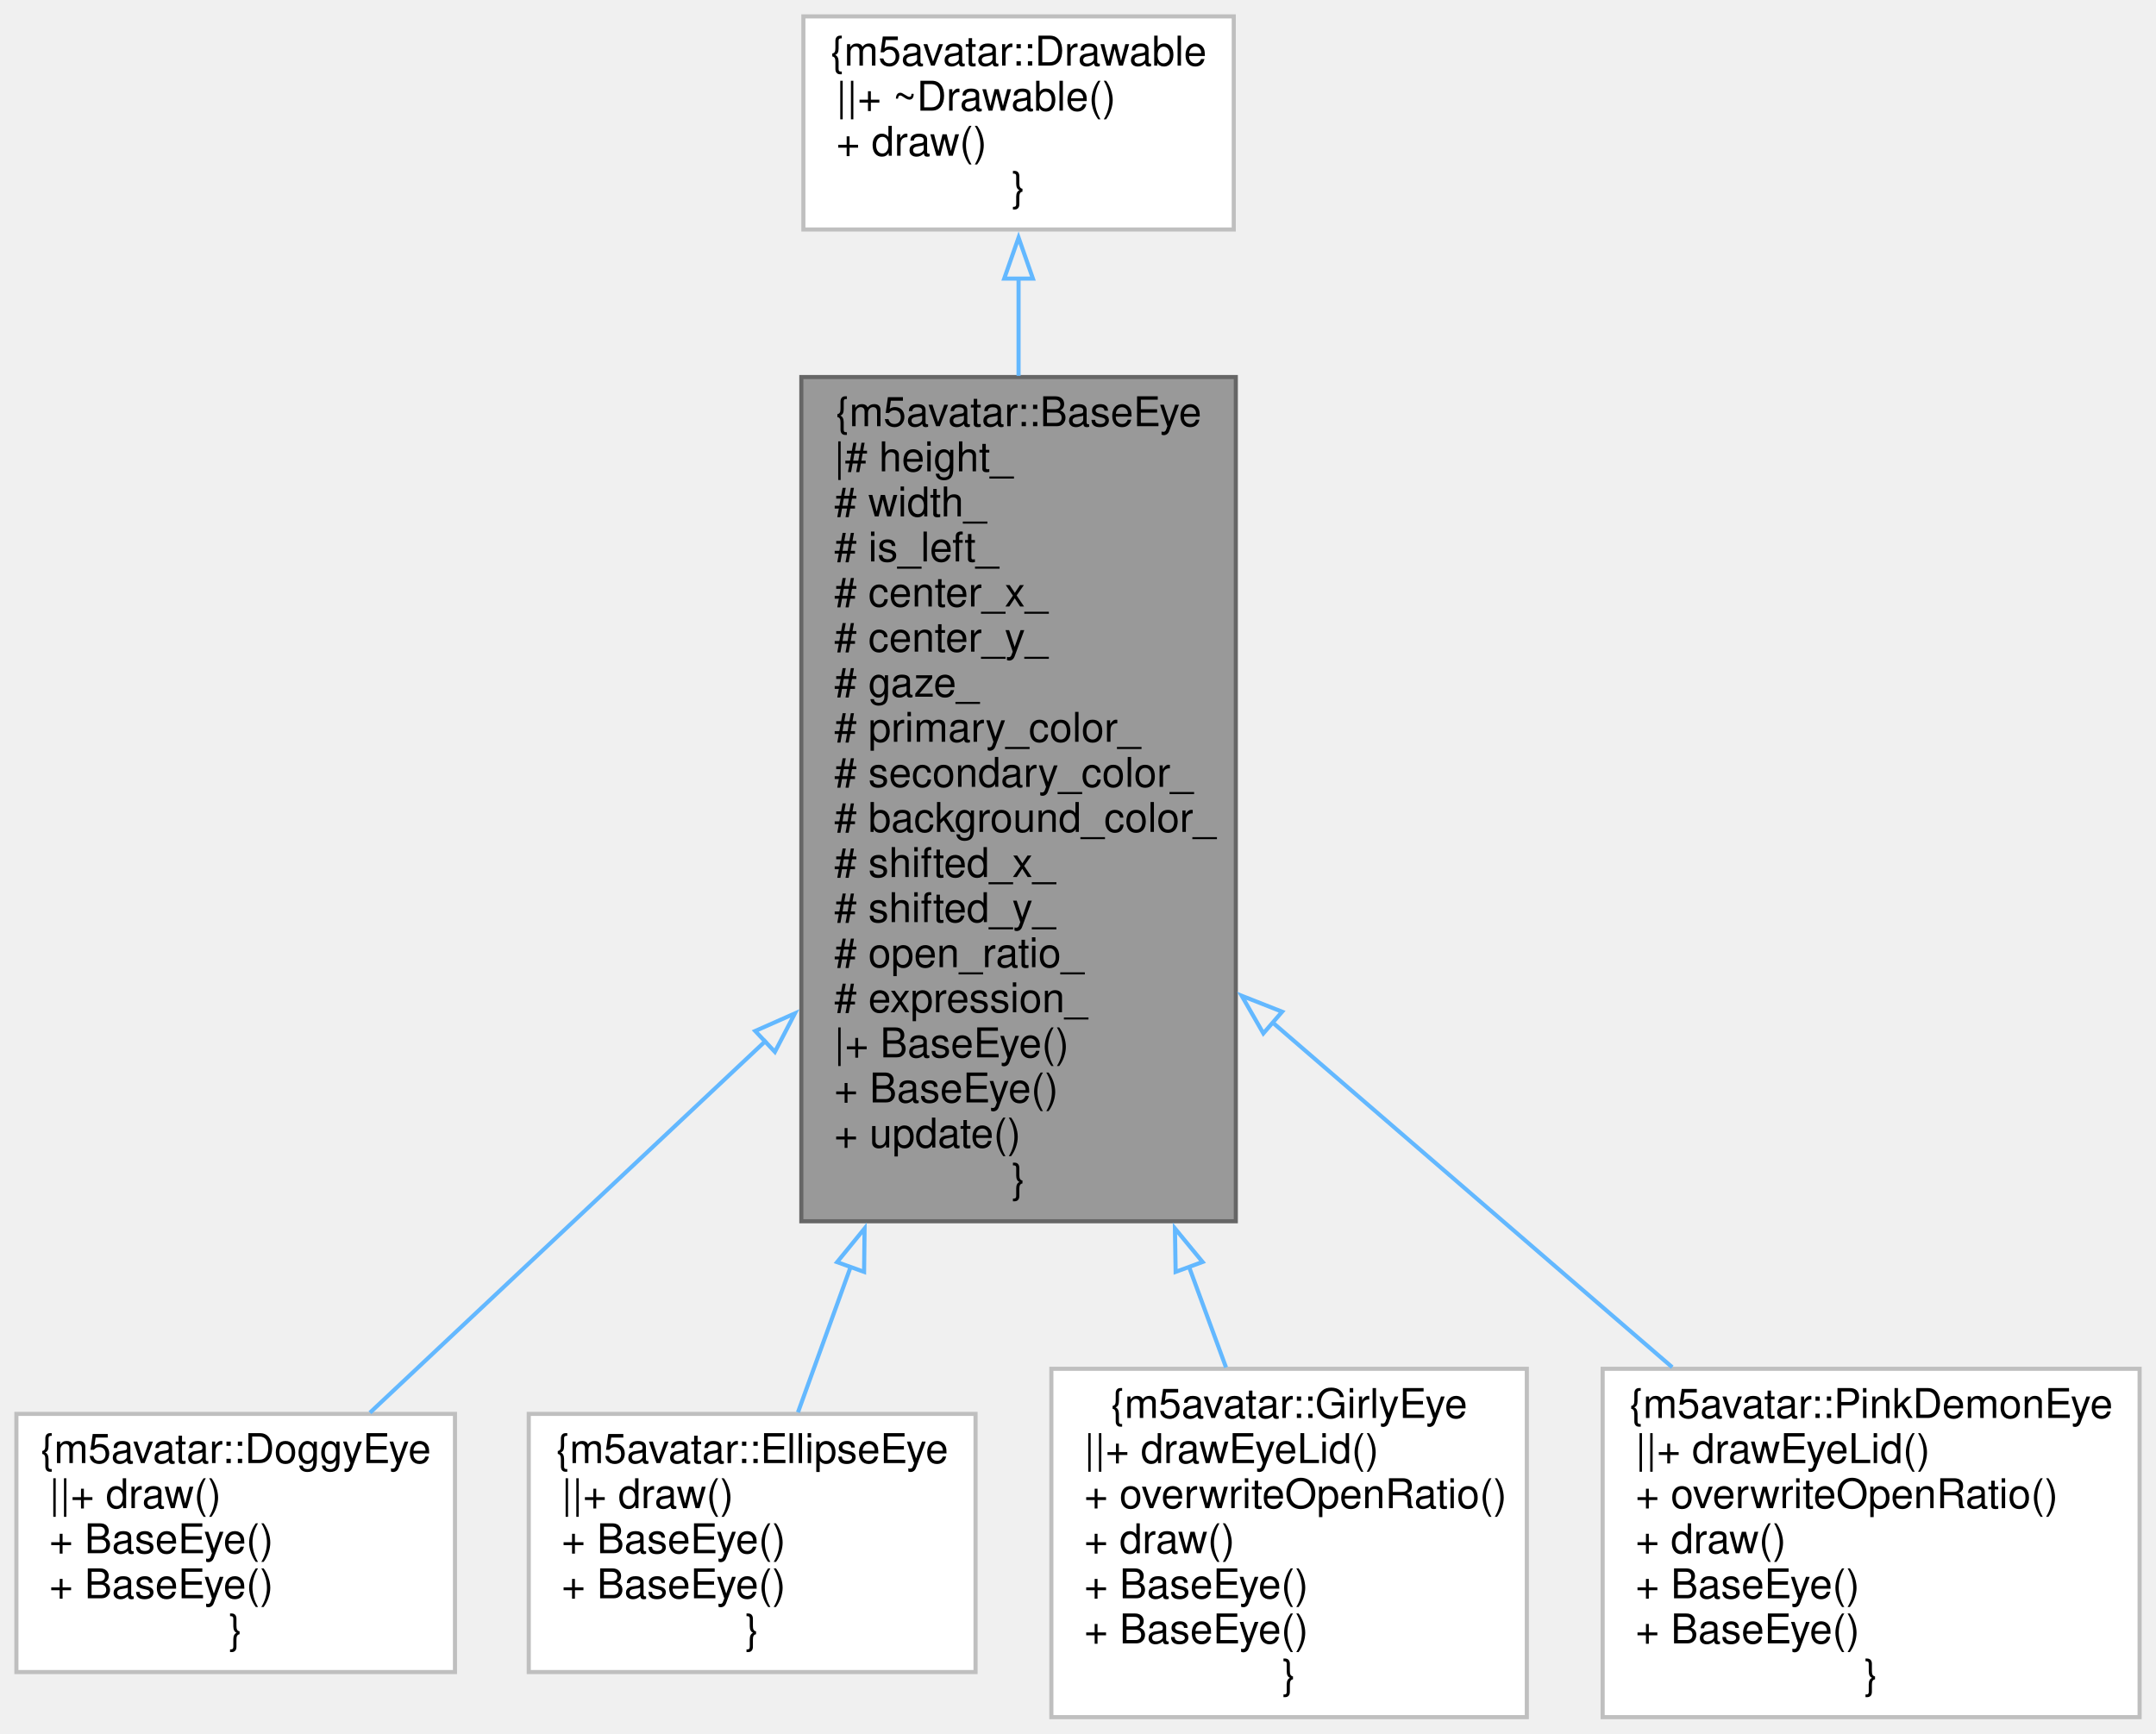
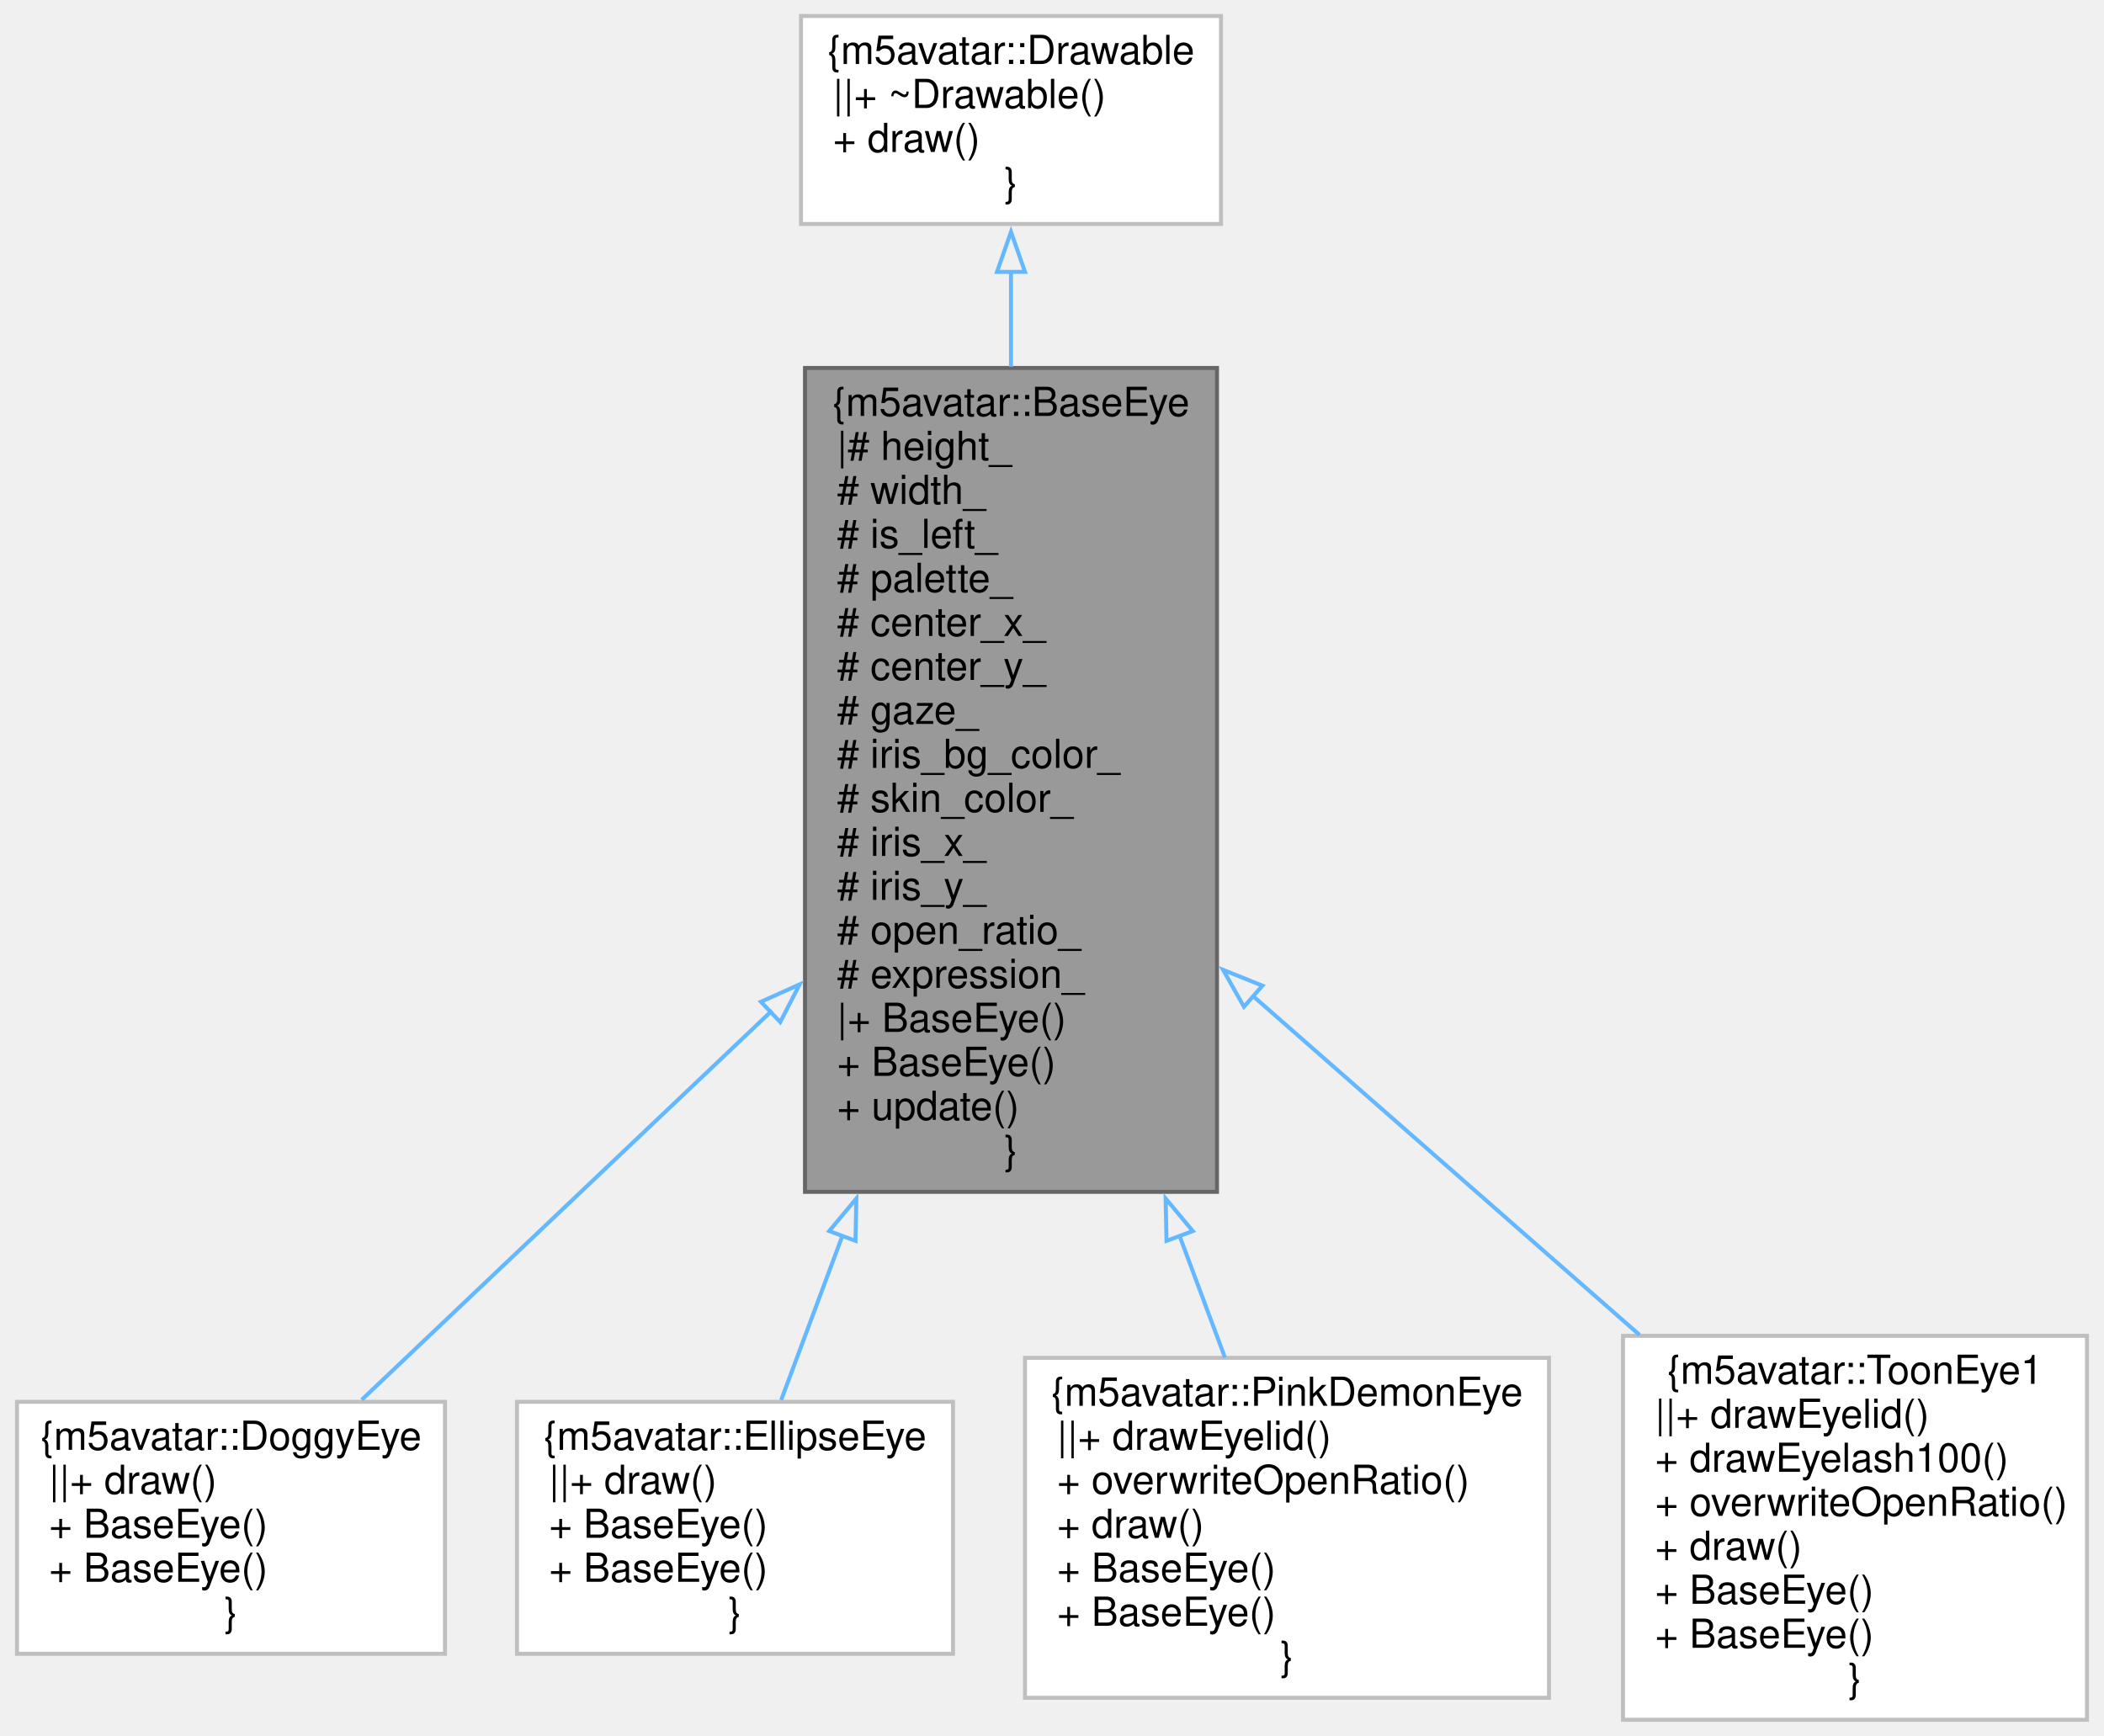
- <svg xmlns="http://www.w3.org/2000/svg" xmlns:xlink="http://www.w3.org/1999/xlink" width="526pt" height="423pt" viewBox="0.00 0.00 526.00 423.00">
-   <g id="graph0" class="graph" transform="scale(1 1) rotate(0) translate(4 419)">
+ <svg xmlns="http://www.w3.org/2000/svg" xmlns:xlink="http://www.w3.org/1999/xlink" width="526pt" height="434pt" viewBox="0.00 0.00 525.50 434.00">
+   <g id="graph0" class="graph" transform="scale(1 1) rotate(0) translate(4 430)">
    <g id="node1" class="node">
      <g id="a_node1">
        <a xlink:title=" ">
-           <polygon fill="#999999" stroke="#666666" points="297.5,-327 191.5,-327 191.5,-121 297.5,-121 297.5,-327" />
-           <text text-anchor="middle" x="244.5" y="-315" font-family="Helvetica,sans-Serif" font-size="10.00">{m5avatar::BaseEye</text>
-           <text text-anchor="start" x="199.5" y="-304" font-family="Helvetica,sans-Serif" font-size="10.00">|# height_</text>
-           <text text-anchor="start" x="199.5" y="-293" font-family="Helvetica,sans-Serif" font-size="10.00"># width_</text>
-           <text text-anchor="start" x="199.5" y="-282" font-family="Helvetica,sans-Serif" font-size="10.00"># is_left_</text>
-           <text text-anchor="start" x="199.5" y="-271" font-family="Helvetica,sans-Serif" font-size="10.00"># center_x_</text>
-           <text text-anchor="start" x="199.5" y="-260" font-family="Helvetica,sans-Serif" font-size="10.00"># center_y_</text>
-           <text text-anchor="start" x="199.5" y="-249" font-family="Helvetica,sans-Serif" font-size="10.00"># gaze_</text>
-           <text text-anchor="start" x="199.5" y="-238" font-family="Helvetica,sans-Serif" font-size="10.00"># primary_color_</text>
-           <text text-anchor="start" x="199.5" y="-227" font-family="Helvetica,sans-Serif" font-size="10.00"># secondary_color_</text>
-           <text text-anchor="start" x="199.5" y="-216" font-family="Helvetica,sans-Serif" font-size="10.00"># background_color_</text>
-           <text text-anchor="start" x="199.5" y="-205" font-family="Helvetica,sans-Serif" font-size="10.00"># shifted_x_</text>
-           <text text-anchor="start" x="199.5" y="-194" font-family="Helvetica,sans-Serif" font-size="10.00"># shifted_y_</text>
-           <text text-anchor="start" x="199.5" y="-183" font-family="Helvetica,sans-Serif" font-size="10.00"># open_ratio_</text>
-           <text text-anchor="start" x="199.5" y="-172" font-family="Helvetica,sans-Serif" font-size="10.00"># expression_</text>
-           <text text-anchor="start" x="199.5" y="-161" font-family="Helvetica,sans-Serif" font-size="10.00">|+ BaseEye()</text>
-           <text text-anchor="start" x="199.5" y="-150" font-family="Helvetica,sans-Serif" font-size="10.00">+ BaseEye()</text>
-           <text text-anchor="start" x="199.5" y="-139" font-family="Helvetica,sans-Serif" font-size="10.00">+ update()</text>
-           <text text-anchor="middle" x="244.5" y="-128" font-family="Helvetica,sans-Serif" font-size="10.00">}</text>
+           <polygon fill="#999999" stroke="#666666" points="300,-338 197,-338 197,-132 300,-132 300,-338" />
+           <text text-anchor="middle" x="248.5" y="-326" font-family="Helvetica,sans-Serif" font-size="10.00">{m5avatar::BaseEye</text>
+           <text text-anchor="start" x="205" y="-315" font-family="Helvetica,sans-Serif" font-size="10.00">|# height_</text>
+           <text text-anchor="start" x="205" y="-304" font-family="Helvetica,sans-Serif" font-size="10.00"># width_</text>
+           <text text-anchor="start" x="205" y="-293" font-family="Helvetica,sans-Serif" font-size="10.00"># is_left_</text>
+           <text text-anchor="start" x="205" y="-282" font-family="Helvetica,sans-Serif" font-size="10.00"># palette_</text>
+           <text text-anchor="start" x="205" y="-271" font-family="Helvetica,sans-Serif" font-size="10.00"># center_x_</text>
+           <text text-anchor="start" x="205" y="-260" font-family="Helvetica,sans-Serif" font-size="10.00"># center_y_</text>
+           <text text-anchor="start" x="205" y="-249" font-family="Helvetica,sans-Serif" font-size="10.00"># gaze_</text>
+           <text text-anchor="start" x="205" y="-238" font-family="Helvetica,sans-Serif" font-size="10.00"># iris_bg_color_</text>
+           <text text-anchor="start" x="205" y="-227" font-family="Helvetica,sans-Serif" font-size="10.00"># skin_color_</text>
+           <text text-anchor="start" x="205" y="-216" font-family="Helvetica,sans-Serif" font-size="10.00"># iris_x_</text>
+           <text text-anchor="start" x="205" y="-205" font-family="Helvetica,sans-Serif" font-size="10.00"># iris_y_</text>
+           <text text-anchor="start" x="205" y="-194" font-family="Helvetica,sans-Serif" font-size="10.00"># open_ratio_</text>
+           <text text-anchor="start" x="205" y="-183" font-family="Helvetica,sans-Serif" font-size="10.00"># expression_</text>
+           <text text-anchor="start" x="205" y="-172" font-family="Helvetica,sans-Serif" font-size="10.00">|+ BaseEye()</text>
+           <text text-anchor="start" x="205" y="-161" font-family="Helvetica,sans-Serif" font-size="10.00">+ BaseEye()</text>
+           <text text-anchor="start" x="205" y="-150" font-family="Helvetica,sans-Serif" font-size="10.00">+ update()</text>
+           <text text-anchor="middle" x="248.5" y="-139" font-family="Helvetica,sans-Serif" font-size="10.00">}</text>
        </a>
      </g>
    </g>
    <g id="node3" class="node">
      <g id="a_node3">
        <a xlink:href="classm5avatar_1_1_doggy_eye.html" target="_top" xlink:title=" ">
-           <polygon fill="white" stroke="#bfbfbf" points="107,-74 0,-74 0,-11 107,-11 107,-74" />
-           <text text-anchor="middle" x="53.5" y="-62" font-family="Helvetica,sans-Serif" font-size="10.00">{m5avatar::DoggyEye</text>
-           <text text-anchor="start" x="8" y="-51" font-family="Helvetica,sans-Serif" font-size="10.00">||+ draw()</text>
-           <text text-anchor="start" x="8" y="-40" font-family="Helvetica,sans-Serif" font-size="10.00">+ BaseEye()</text>
-           <text text-anchor="start" x="8" y="-29" font-family="Helvetica,sans-Serif" font-size="10.00">+ BaseEye()</text>
-           <text text-anchor="middle" x="53.5" y="-18" font-family="Helvetica,sans-Serif" font-size="10.00">}</text>
+           <polygon fill="white" stroke="#bfbfbf" points="107,-79.5 0,-79.5 0,-16.5 107,-16.5 107,-79.5" />
+           <text text-anchor="middle" x="53.5" y="-67.5" font-family="Helvetica,sans-Serif" font-size="10.00">{m5avatar::DoggyEye</text>
+           <text text-anchor="start" x="8" y="-56.5" font-family="Helvetica,sans-Serif" font-size="10.00">||+ draw()</text>
+           <text text-anchor="start" x="8" y="-45.5" font-family="Helvetica,sans-Serif" font-size="10.00">+ BaseEye()</text>
+           <text text-anchor="start" x="8" y="-34.5" font-family="Helvetica,sans-Serif" font-size="10.00">+ BaseEye()</text>
+           <text text-anchor="middle" x="53.5" y="-23.5" font-family="Helvetica,sans-Serif" font-size="10.00">}</text>
        </a>
      </g>
    </g>
    <g id="edge2" class="edge">
-       <path fill="none" stroke="#63b8ff" d="M183,-165.21C150.85,-134.98 112.77,-99.2 86.26,-74.29" />
-       <polygon fill="none" stroke="#63b8ff" points="180.25,-167.43 189.94,-171.72 185.05,-162.33 180.25,-167.43" />
+       <path fill="none" stroke="#63b8ff" d="M188.78,-177.35C155.02,-145.32 114.11,-106.5 86.18,-80" />
+       <polygon fill="none" stroke="#63b8ff" points="185.99,-179.52 195.66,-183.87 190.81,-174.45 185.99,-179.52" />
    </g>
    <g id="node4" class="node">
      <g id="a_node4">
        <a xlink:href="classm5avatar_1_1_ellipse_eye.html" target="_top" xlink:title=" ">
-           <polygon fill="white" stroke="#bfbfbf" points="234,-74 125,-74 125,-11 234,-11 234,-74" />
-           <text text-anchor="middle" x="179.5" y="-62" font-family="Helvetica,sans-Serif" font-size="10.00">{m5avatar::EllipseEye</text>
-           <text text-anchor="start" x="133" y="-51" font-family="Helvetica,sans-Serif" font-size="10.00">||+ draw()</text>
-           <text text-anchor="start" x="133" y="-40" font-family="Helvetica,sans-Serif" font-size="10.00">+ BaseEye()</text>
-           <text text-anchor="start" x="133" y="-29" font-family="Helvetica,sans-Serif" font-size="10.00">+ BaseEye()</text>
-           <text text-anchor="middle" x="179.5" y="-18" font-family="Helvetica,sans-Serif" font-size="10.00">}</text>
+           <polygon fill="white" stroke="#bfbfbf" points="234,-79.5 125,-79.5 125,-16.5 234,-16.5 234,-79.5" />
+           <text text-anchor="middle" x="179.5" y="-67.5" font-family="Helvetica,sans-Serif" font-size="10.00">{m5avatar::EllipseEye</text>
+           <text text-anchor="start" x="133" y="-56.5" font-family="Helvetica,sans-Serif" font-size="10.00">||+ draw()</text>
+           <text text-anchor="start" x="133" y="-45.5" font-family="Helvetica,sans-Serif" font-size="10.00">+ BaseEye()</text>
+           <text text-anchor="start" x="133" y="-34.5" font-family="Helvetica,sans-Serif" font-size="10.00">+ BaseEye()</text>
+           <text text-anchor="middle" x="179.5" y="-23.5" font-family="Helvetica,sans-Serif" font-size="10.00">}</text>
        </a>
      </g>
    </g>
    <g id="edge3" class="edge">
-       <path fill="none" stroke="#63b8ff" d="M203.62,-110.11C198.91,-97.1 194.45,-84.79 190.68,-74.37" />
-       <polygon fill="none" stroke="#63b8ff" points="200.23,-111.03 206.93,-119.24 206.81,-108.65 200.23,-111.03" />
+       <path fill="none" stroke="#63b8ff" d="M206.43,-121.22C200.81,-106.13 195.46,-91.8 191.04,-79.94" />
+       <polygon fill="none" stroke="#63b8ff" points="203.06,-122.2 209.84,-130.34 209.62,-119.75 203.06,-122.2" />
    </g>
    <g id="node5" class="node">
      <g id="a_node5">
-         <a xlink:href="classm5avatar_1_1_girly_eye.html" target="_top" xlink:title=" ">
-           <polygon fill="white" stroke="#bfbfbf" points="368.5,-85 252.5,-85 252.5,0 368.5,0 368.5,-85" />
-           <text text-anchor="middle" x="310.5" y="-73" font-family="Helvetica,sans-Serif" font-size="10.00">{m5avatar::GirlyEye</text>
-           <text text-anchor="start" x="260.5" y="-62" font-family="Helvetica,sans-Serif" font-size="10.00">||+ drawEyeLid()</text>
-           <text text-anchor="start" x="260.5" y="-51" font-family="Helvetica,sans-Serif" font-size="10.00">+ overwriteOpenRatio()</text>
-           <text text-anchor="start" x="260.5" y="-40" font-family="Helvetica,sans-Serif" font-size="10.00">+ draw()</text>
-           <text text-anchor="start" x="260.5" y="-29" font-family="Helvetica,sans-Serif" font-size="10.00">+ BaseEye()</text>
-           <text text-anchor="start" x="260.5" y="-18" font-family="Helvetica,sans-Serif" font-size="10.00">+ BaseEye()</text>
-           <text text-anchor="middle" x="310.5" y="-7" font-family="Helvetica,sans-Serif" font-size="10.00">}</text>
+         <a xlink:href="classm5avatar_1_1_pink_demon_eye.html" target="_top" xlink:title=" ">
+           <polygon fill="white" stroke="#bfbfbf" points="383,-90.5 252,-90.5 252,-5.5 383,-5.5 383,-90.5" />
+           <text text-anchor="middle" x="317.5" y="-78.5" font-family="Helvetica,sans-Serif" font-size="10.00">{m5avatar::PinkDemonEye</text>
+           <text text-anchor="start" x="260" y="-67.5" font-family="Helvetica,sans-Serif" font-size="10.00">||+ drawEyelid()</text>
+           <text text-anchor="start" x="260" y="-56.5" font-family="Helvetica,sans-Serif" font-size="10.00">+ overwriteOpenRatio()</text>
+           <text text-anchor="start" x="260" y="-45.5" font-family="Helvetica,sans-Serif" font-size="10.00">+ draw()</text>
+           <text text-anchor="start" x="260" y="-34.5" font-family="Helvetica,sans-Serif" font-size="10.00">+ BaseEye()</text>
+           <text text-anchor="start" x="260" y="-23.5" font-family="Helvetica,sans-Serif" font-size="10.00">+ BaseEye()</text>
+           <text text-anchor="middle" x="317.5" y="-12.5" font-family="Helvetica,sans-Serif" font-size="10.00">}</text>
        </a>
      </g>
    </g>
    <g id="edge4" class="edge">
-       <path fill="none" stroke="#63b8ff" d="M286.05,-109.98C289.23,-101.33 292.3,-92.99 295.12,-85.32" />
-       <polygon fill="none" stroke="#63b8ff" points="282.82,-108.65 282.65,-119.25 289.39,-111.07 282.82,-108.65" />
+       <path fill="none" stroke="#63b8ff" d="M290.54,-121.27C294.59,-110.44 298.48,-99.99 301.99,-90.57" />
+       <polygon fill="none" stroke="#63b8ff" points="287.38,-119.75 287.16,-130.34 293.94,-122.2 287.38,-119.75" />
    </g>
    <g id="node6" class="node">
      <g id="a_node6">
-         <a xlink:href="classm5avatar_1_1_pink_demon_eye.html" target="_top" xlink:title=" ">
-           <polygon fill="white" stroke="#bfbfbf" points="518,-85 387,-85 387,0 518,0 518,-85" />
-           <text text-anchor="middle" x="452.5" y="-73" font-family="Helvetica,sans-Serif" font-size="10.00">{m5avatar::PinkDemonEye</text>
-           <text text-anchor="start" x="395" y="-62" font-family="Helvetica,sans-Serif" font-size="10.00">||+ drawEyeLid()</text>
-           <text text-anchor="start" x="395" y="-51" font-family="Helvetica,sans-Serif" font-size="10.00">+ overwriteOpenRatio()</text>
-           <text text-anchor="start" x="395" y="-40" font-family="Helvetica,sans-Serif" font-size="10.00">+ draw()</text>
-           <text text-anchor="start" x="395" y="-29" font-family="Helvetica,sans-Serif" font-size="10.00">+ BaseEye()</text>
-           <text text-anchor="start" x="395" y="-18" font-family="Helvetica,sans-Serif" font-size="10.00">+ BaseEye()</text>
-           <text text-anchor="middle" x="452.5" y="-7" font-family="Helvetica,sans-Serif" font-size="10.00">}</text>
+         <a xlink:href="classm5avatar_1_1_toon_eye1.html" target="_top" xlink:title=" ">
+           <polygon fill="white" stroke="#bfbfbf" points="517.5,-96 401.5,-96 401.5,0 517.5,0 517.5,-96" />
+           <text text-anchor="middle" x="459.5" y="-84" font-family="Helvetica,sans-Serif" font-size="10.00">{m5avatar::ToonEye1</text>
+           <text text-anchor="start" x="409.5" y="-73" font-family="Helvetica,sans-Serif" font-size="10.00">||+ drawEyelid()</text>
+           <text text-anchor="start" x="409.5" y="-62" font-family="Helvetica,sans-Serif" font-size="10.00">+ drawEyelash100()</text>
+           <text text-anchor="start" x="409.5" y="-51" font-family="Helvetica,sans-Serif" font-size="10.00">+ overwriteOpenRatio()</text>
+           <text text-anchor="start" x="409.5" y="-40" font-family="Helvetica,sans-Serif" font-size="10.00">+ draw()</text>
+           <text text-anchor="start" x="409.5" y="-29" font-family="Helvetica,sans-Serif" font-size="10.00">+ BaseEye()</text>
+           <text text-anchor="start" x="409.5" y="-18" font-family="Helvetica,sans-Serif" font-size="10.00">+ BaseEye()</text>
+           <text text-anchor="middle" x="459.5" y="-7" font-family="Helvetica,sans-Serif" font-size="10.00">}</text>
        </a>
      </g>
    </g>
    <g id="edge5" class="edge">
-       <path fill="none" stroke="#63b8ff" d="M306.42,-169.56C337.62,-142.64 374.88,-110.48 403.97,-85.38" />
-       <polygon fill="none" stroke="#63b8ff" points="304.22,-166.84 298.94,-176.02 308.8,-172.13 304.22,-166.84" />
+       <path fill="none" stroke="#63b8ff" d="M308.82,-181.12C339.33,-154.37 376.05,-122.17 405.61,-96.25" />
+       <polygon fill="none" stroke="#63b8ff" points="306.74,-178.28 301.52,-187.51 311.35,-183.55 306.74,-178.28" />
    </g>
    <g id="node2" class="node">
      <g id="a_node2">
        <a xlink:href="classm5avatar_1_1_drawable.html" target="_top" xlink:title=" ">
-           <polygon fill="white" stroke="#bfbfbf" points="297,-415 192,-415 192,-363 297,-363 297,-415" />
-           <text text-anchor="middle" x="244.5" y="-403" font-family="Helvetica,sans-Serif" font-size="10.00">{m5avatar::Drawable</text>
-           <text text-anchor="start" x="200" y="-392" font-family="Helvetica,sans-Serif" font-size="10.00">||+ ~Drawable()</text>
-           <text text-anchor="start" x="200" y="-381" font-family="Helvetica,sans-Serif" font-size="10.00">+ draw()</text>
-           <text text-anchor="middle" x="244.5" y="-370" font-family="Helvetica,sans-Serif" font-size="10.00">}</text>
+           <polygon fill="white" stroke="#bfbfbf" points="301,-426 196,-426 196,-374 301,-374 301,-426" />
+           <text text-anchor="middle" x="248.5" y="-414" font-family="Helvetica,sans-Serif" font-size="10.00">{m5avatar::Drawable</text>
+           <text text-anchor="start" x="204" y="-403" font-family="Helvetica,sans-Serif" font-size="10.00">||+ ~Drawable()</text>
+           <text text-anchor="start" x="204" y="-392" font-family="Helvetica,sans-Serif" font-size="10.00">+ draw()</text>
+           <text text-anchor="middle" x="248.5" y="-381" font-family="Helvetica,sans-Serif" font-size="10.00">}</text>
        </a>
      </g>
    </g>
    <g id="edge1" class="edge">
-       <path fill="none" stroke="#63b8ff" d="M244.5,-351.2C244.5,-343.82 244.5,-335.72 244.5,-327.3" />
-       <polygon fill="none" stroke="#63b8ff" points="241,-351.02 244.5,-361.02 248,-351.02 241,-351.02" />
+       <path fill="none" stroke="#63b8ff" d="M248.5,-362.2C248.5,-354.82 248.5,-346.72 248.5,-338.3" />
+       <polygon fill="none" stroke="#63b8ff" points="245,-362.02 248.5,-372.02 252,-362.02 245,-362.02" />
    </g>
  </g>
</svg>
